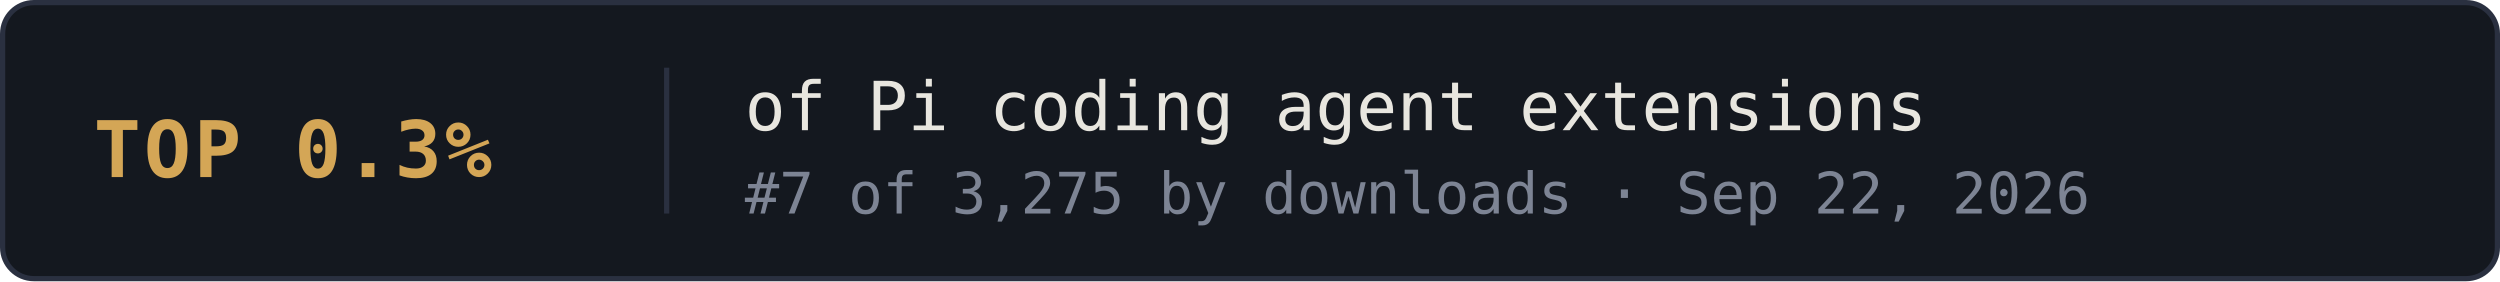
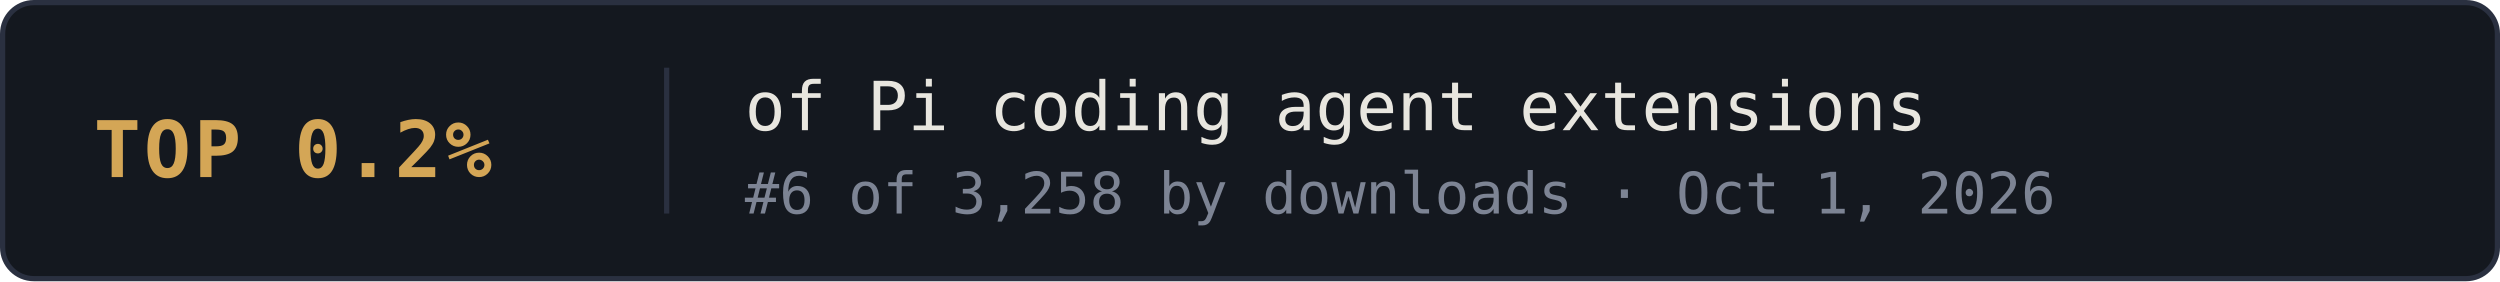
- <svg xmlns="http://www.w3.org/2000/svg" width="480" height="54" viewBox="0 0 480 54" role="img" aria-label="TOP 0.3% of Pi coding agent extensions: #7 of 3,275 by downloads · Sep 22, 2026 (best recorded rank)">
+ <svg xmlns="http://www.w3.org/2000/svg" width="480" height="54" viewBox="0 0 480 54" role="img" aria-label="TOP 0.2% of Pi coding agent extensions: #6 of 3,258 by downloads · Oct 1, 2026 (best recorded rank)">
  <style>
    .frame { fill: #14181f; stroke: #2a3040; stroke-width: 1; }
    .rank { font: 700 15px ui-monospace, 'SF Mono', Menlo, Consolas, monospace; letter-spacing: 0.04em; fill: #d4a656; }
    .label { font: 400 13px ui-monospace, 'SF Mono', Menlo, Consolas, monospace; fill: #e8e6df; }
    .meta { font: 400 11px ui-monospace, 'SF Mono', Menlo, Consolas, monospace; fill: #7d8494; }
    .divider { stroke: #2a3040; stroke-width: 1; }
    .link { text-decoration: none; }
  </style>
  <a class="link" href="https://pi.dev/packages?type=extension" target="_blank" rel="noopener noreferrer">
    <rect class="frame" x="0.5" y="0.5" width="479" height="53" rx="6" />
-     <text class="rank" x="18" y="34">TOP 0.3%</text>
+     <text class="rank" x="18" y="34">TOP 0.2%</text>
    <line class="divider" x1="128" y1="13" x2="128" y2="41" />
    <text class="label" x="143" y="25">of Pi coding agent extensions</text>
-     <text class="meta" x="143" y="41">#7 of 3,275 by downloads · Sep 22, 2026</text>
+     <text class="meta" x="143" y="41">#6 of 3,258 by downloads · Oct 1, 2026</text>
  </a>
</svg>
